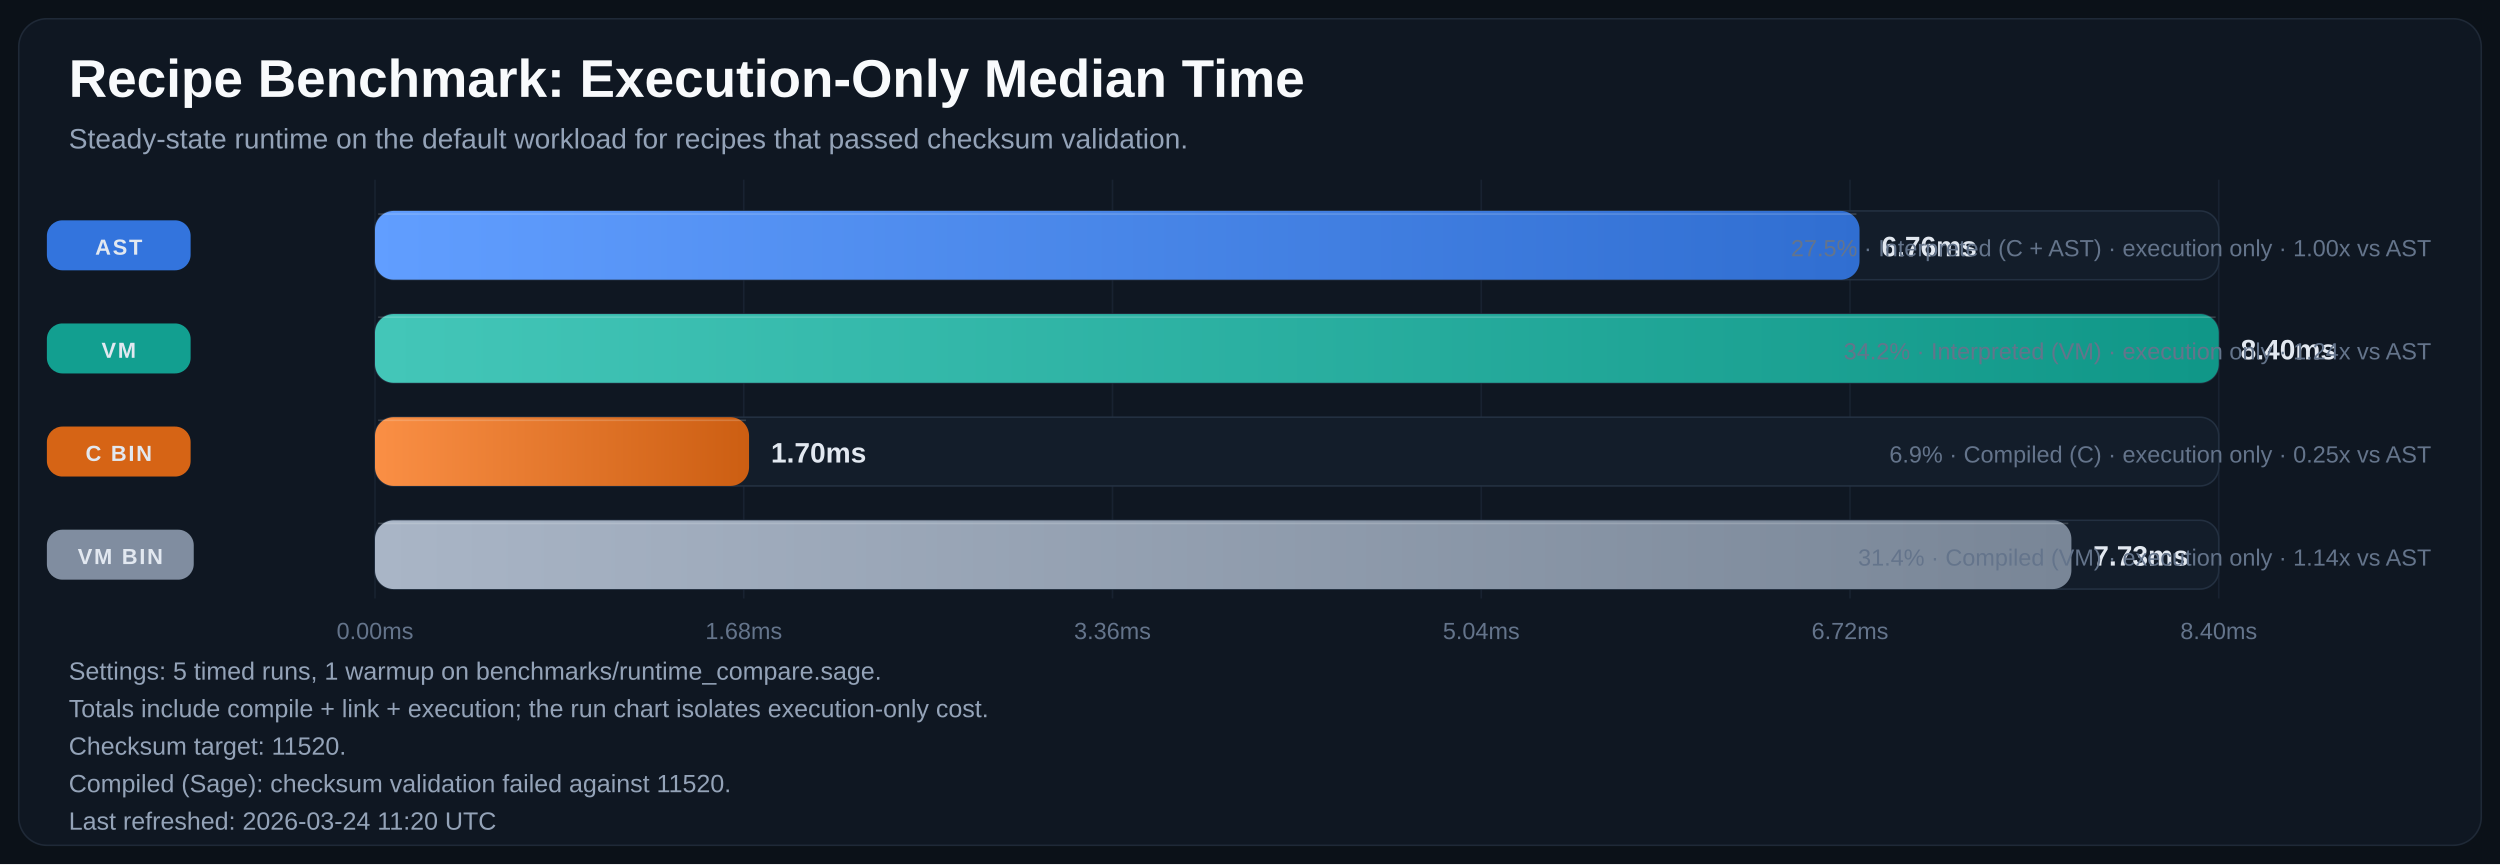
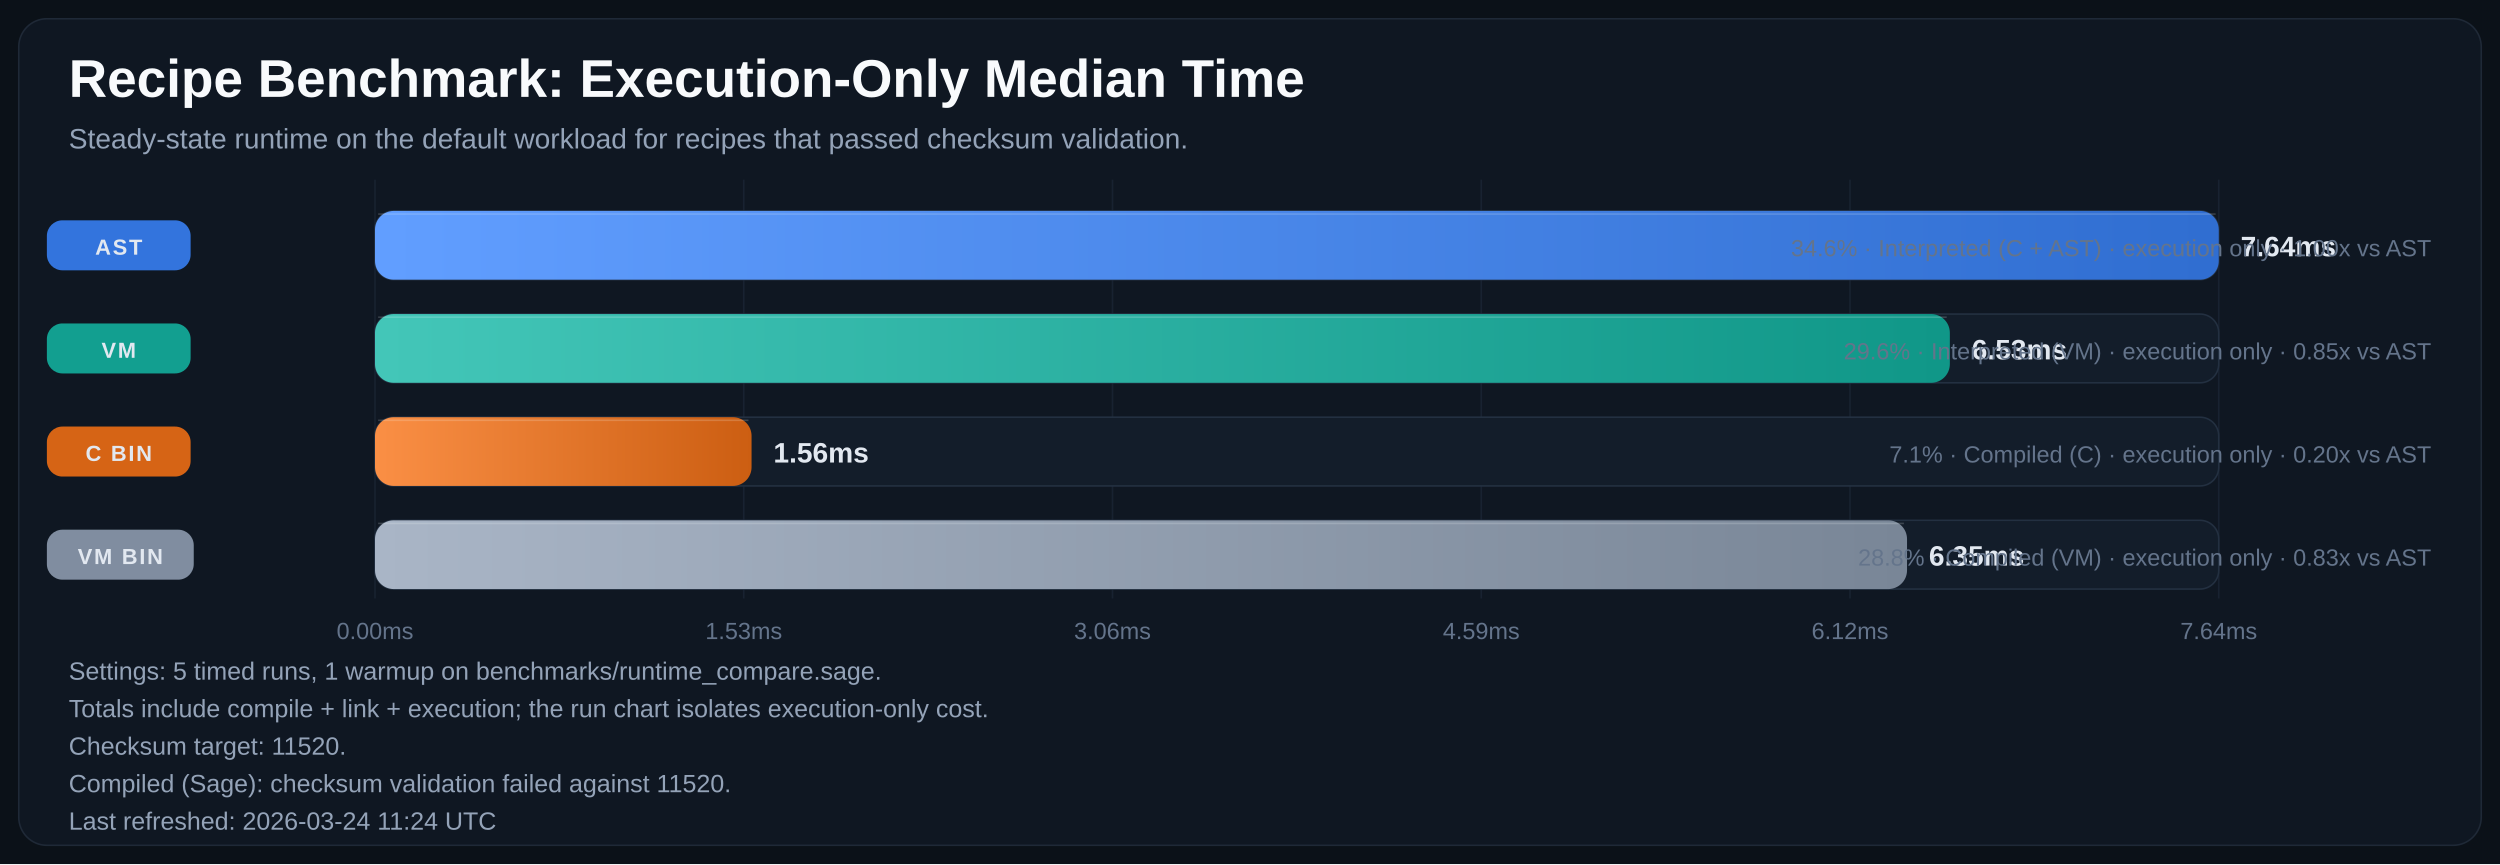
<svg xmlns="http://www.w3.org/2000/svg" width="1600" height="553" viewBox="0 0 1600 553" role="img" aria-labelledby="title desc">
  <defs>
    <linearGradient id="bar-gradient-0" x1="0%" y1="0%" x2="100%" y2="0%">
      <stop offset="0%" stop-color="#619EFF" />
      <stop offset="100%" stop-color="#306ED1" />
    </linearGradient>
    <linearGradient id="bar-gradient-1" x1="0%" y1="0%" x2="100%" y2="0%">
      <stop offset="0%" stop-color="#43C6B8" />
      <stop offset="100%" stop-color="#109788" />
    </linearGradient>
    <linearGradient id="bar-gradient-2" x1="0%" y1="0%" x2="100%" y2="0%">
      <stop offset="0%" stop-color="#FA8F45" />
      <stop offset="100%" stop-color="#CC5E12" />
    </linearGradient>
    <linearGradient id="bar-gradient-3" x1="0%" y1="0%" x2="100%" y2="0%">
      <stop offset="0%" stop-color="#A9B5C6" />
      <stop offset="100%" stop-color="#798697" />
    </linearGradient>
  </defs>
  <rect width="100%" height="100%" fill="#0B1118" />
  <rect x="12" y="12" width="1576" height="529" rx="18" fill="#0F1722" stroke="#1F2937" />
  <text x="44" y="62" fill="#F8FAFC" font-size="34" font-family="Segoe UI, Arial, sans-serif" font-weight="700">Recipe Benchmark: Execution-Only Median Time</text>
  <text x="44" y="95" fill="#94A3B8" font-size="18" font-family="Segoe UI, Arial, sans-serif">Steady-state runtime on the default workload for recipes that passed checksum validation.</text>
  <line x1="240.0" y1="115" x2="240.0" y2="383" stroke="#182231" stroke-width="1" />
  <text x="240.0" y="409" text-anchor="middle" fill="#64748B" font-size="15" font-family="Segoe UI, Arial, sans-serif">0.00ms</text>
  <line x1="476.0" y1="115" x2="476.0" y2="383" stroke="#182231" stroke-width="1" />
-   <text x="476.0" y="409" text-anchor="middle" fill="#64748B" font-size="15" font-family="Segoe UI, Arial, sans-serif">1.68ms</text>
+   <text x="476.0" y="409" text-anchor="middle" fill="#64748B" font-size="15" font-family="Segoe UI, Arial, sans-serif">1.53ms</text>
  <line x1="712.0" y1="115" x2="712.0" y2="383" stroke="#182231" stroke-width="1" />
-   <text x="712.0" y="409" text-anchor="middle" fill="#64748B" font-size="15" font-family="Segoe UI, Arial, sans-serif">3.36ms</text>
+   <text x="712.0" y="409" text-anchor="middle" fill="#64748B" font-size="15" font-family="Segoe UI, Arial, sans-serif">3.06ms</text>
  <line x1="948.0" y1="115" x2="948.0" y2="383" stroke="#182231" stroke-width="1" />
-   <text x="948.0" y="409" text-anchor="middle" fill="#64748B" font-size="15" font-family="Segoe UI, Arial, sans-serif">5.04ms</text>
+   <text x="948.0" y="409" text-anchor="middle" fill="#64748B" font-size="15" font-family="Segoe UI, Arial, sans-serif">4.59ms</text>
  <line x1="1184.0" y1="115" x2="1184.0" y2="383" stroke="#182231" stroke-width="1" />
-   <text x="1184.0" y="409" text-anchor="middle" fill="#64748B" font-size="15" font-family="Segoe UI, Arial, sans-serif">6.72ms</text>
+   <text x="1184.0" y="409" text-anchor="middle" fill="#64748B" font-size="15" font-family="Segoe UI, Arial, sans-serif">6.12ms</text>
  <line x1="1420.0" y1="115" x2="1420.0" y2="383" stroke="#182231" stroke-width="1" />
-   <text x="1420.0" y="409" text-anchor="middle" fill="#64748B" font-size="15" font-family="Segoe UI, Arial, sans-serif">8.40ms</text>
+   <text x="1420.0" y="409" text-anchor="middle" fill="#64748B" font-size="15" font-family="Segoe UI, Arial, sans-serif">7.64ms</text>
  <rect x="30" y="141.0" width="92" height="32" rx="10" fill="#3479E6" opacity="0.95" />
  <text x="76.0" y="163.0" text-anchor="middle" fill="#E2E8F0" font-size="14" font-family="Segoe UI, Arial, sans-serif" font-weight="700" letter-spacing="1.1">AST</text>
  <rect x="240" y="135" width="1180" height="44" rx="12" fill="#131D2A" stroke="#233041" />
-   <rect x="240" y="135" width="950.1" height="44" rx="12" fill="url(#bar-gradient-0)" />
-   <line x1="242.0" y1="137.0" x2="1188.1" y2="137.0" stroke="#F8FAFC" stroke-opacity="0.18" />
-   <text x="1204.1" y="164.0" fill="#E2E8F0" font-size="18" font-family="Segoe UI, Arial, sans-serif" font-weight="700">6.76ms</text>
-   <text x="1556" y="164.0" text-anchor="end" fill="#64748B" font-size="15" font-family="Segoe UI, Arial, sans-serif">27.5% · Interpreted (C + AST) · execution only · 1.00x vs AST</text>
+   <rect x="240" y="135" width="1180.0" height="44" rx="12" fill="url(#bar-gradient-0)" />
+   <line x1="242.0" y1="137.0" x2="1418.0" y2="137.0" stroke="#F8FAFC" stroke-opacity="0.18" />
+   <text x="1434.0" y="164.0" fill="#E2E8F0" font-size="18" font-family="Segoe UI, Arial, sans-serif" font-weight="700">7.64ms</text>
+   <text x="1556" y="164.0" text-anchor="end" fill="#64748B" font-size="15" font-family="Segoe UI, Arial, sans-serif">34.6% · Interpreted (C + AST) · execution only · 1.00x vs AST</text>
  <rect x="30" y="207.0" width="92" height="32" rx="10" fill="#12A695" opacity="0.95" />
  <text x="76.0" y="229.0" text-anchor="middle" fill="#E2E8F0" font-size="14" font-family="Segoe UI, Arial, sans-serif" font-weight="700" letter-spacing="1.1">VM</text>
  <rect x="240" y="201" width="1180" height="44" rx="12" fill="#131D2A" stroke="#233041" />
-   <rect x="240" y="201" width="1180.0" height="44" rx="12" fill="url(#bar-gradient-1)" />
-   <line x1="242.0" y1="203.0" x2="1418.0" y2="203.0" stroke="#F8FAFC" stroke-opacity="0.18" />
-   <text x="1434.0" y="230.0" fill="#E2E8F0" font-size="18" font-family="Segoe UI, Arial, sans-serif" font-weight="700">8.40ms</text>
-   <text x="1556" y="230.0" text-anchor="end" fill="#64748B" font-size="15" font-family="Segoe UI, Arial, sans-serif">34.2% · Interpreted (VM) · execution only · 1.24x vs AST</text>
+   <rect x="240" y="201" width="1007.9" height="44" rx="12" fill="url(#bar-gradient-1)" />
+   <line x1="242.0" y1="203.0" x2="1245.9" y2="203.0" stroke="#F8FAFC" stroke-opacity="0.18" />
+   <text x="1261.9" y="230.0" fill="#E2E8F0" font-size="18" font-family="Segoe UI, Arial, sans-serif" font-weight="700">6.53ms</text>
+   <text x="1556" y="230.0" text-anchor="end" fill="#64748B" font-size="15" font-family="Segoe UI, Arial, sans-serif">29.6% · Interpreted (VM) · execution only · 0.85x vs AST</text>
  <rect x="30" y="273.0" width="92" height="32" rx="10" fill="#E06814" opacity="0.95" />
  <text x="76.0" y="295.0" text-anchor="middle" fill="#E2E8F0" font-size="14" font-family="Segoe UI, Arial, sans-serif" font-weight="700" letter-spacing="1.1">C BIN</text>
  <rect x="240" y="267" width="1180" height="44" rx="12" fill="#131D2A" stroke="#233041" />
-   <rect x="240" y="267" width="239.4" height="44" rx="12" fill="url(#bar-gradient-2)" />
-   <line x1="242.0" y1="269.0" x2="477.4" y2="269.0" stroke="#F8FAFC" stroke-opacity="0.18" />
-   <text x="493.4" y="296.0" fill="#E2E8F0" font-size="18" font-family="Segoe UI, Arial, sans-serif" font-weight="700">1.70ms</text>
-   <text x="1556" y="296.0" text-anchor="end" fill="#64748B" font-size="15" font-family="Segoe UI, Arial, sans-serif">6.9% · Compiled (C) · execution only · 0.25x vs AST</text>
+   <rect x="240" y="267" width="241.0" height="44" rx="12" fill="url(#bar-gradient-2)" />
+   <line x1="242.0" y1="269.0" x2="479.0" y2="269.0" stroke="#F8FAFC" stroke-opacity="0.18" />
+   <text x="495.0" y="296.0" fill="#E2E8F0" font-size="18" font-family="Segoe UI, Arial, sans-serif" font-weight="700">1.56ms</text>
+   <text x="1556" y="296.0" text-anchor="end" fill="#64748B" font-size="15" font-family="Segoe UI, Arial, sans-serif">7.1% · Compiled (C) · execution only · 0.20x vs AST</text>
  <rect x="30" y="339.0" width="94" height="32" rx="10" fill="#8593A6" opacity="0.95" />
  <text x="77.0" y="361.0" text-anchor="middle" fill="#E2E8F0" font-size="14" font-family="Segoe UI, Arial, sans-serif" font-weight="700" letter-spacing="1.1">VM BIN</text>
  <rect x="240" y="333" width="1180" height="44" rx="12" fill="#131D2A" stroke="#233041" />
-   <rect x="240" y="333" width="1085.7" height="44" rx="12" fill="url(#bar-gradient-3)" />
-   <line x1="242.0" y1="335.0" x2="1323.7" y2="335.0" stroke="#F8FAFC" stroke-opacity="0.18" />
-   <text x="1339.7" y="362.0" fill="#E2E8F0" font-size="18" font-family="Segoe UI, Arial, sans-serif" font-weight="700">7.73ms</text>
-   <text x="1556" y="362.0" text-anchor="end" fill="#64748B" font-size="15" font-family="Segoe UI, Arial, sans-serif">31.4% · Compiled (VM) · execution only · 1.14x vs AST</text>
+   <rect x="240" y="333" width="980.5" height="44" rx="12" fill="url(#bar-gradient-3)" />
+   <line x1="242.0" y1="335.0" x2="1218.5" y2="335.0" stroke="#F8FAFC" stroke-opacity="0.18" />
+   <text x="1234.5" y="362.0" fill="#E2E8F0" font-size="18" font-family="Segoe UI, Arial, sans-serif" font-weight="700">6.35ms</text>
+   <text x="1556" y="362.0" text-anchor="end" fill="#64748B" font-size="15" font-family="Segoe UI, Arial, sans-serif">28.8% · Compiled (VM) · execution only · 0.83x vs AST</text>
  <text x="44" y="435" fill="#94A3B8" font-size="16" font-family="Segoe UI, Arial, sans-serif">Settings: 5 timed runs, 1 warmup on benchmarks/runtime_compare.sage.</text>
  <text x="44" y="459" fill="#94A3B8" font-size="16" font-family="Segoe UI, Arial, sans-serif">Totals include compile + link + execution; the run chart isolates execution-only cost.</text>
  <text x="44" y="483" fill="#94A3B8" font-size="16" font-family="Segoe UI, Arial, sans-serif">Checksum target: 11520.</text>
  <text x="44" y="507" fill="#94A3B8" font-size="16" font-family="Segoe UI, Arial, sans-serif">Compiled (Sage): checksum validation failed against 11520.</text>
-   <text x="44" y="531" fill="#94A3B8" font-size="16" font-family="Segoe UI, Arial, sans-serif">Last refreshed: 2026-03-24 11:20 UTC</text>
+   <text x="44" y="531" fill="#94A3B8" font-size="16" font-family="Segoe UI, Arial, sans-serif">Last refreshed: 2026-03-24 11:24 UTC</text>
</svg>
